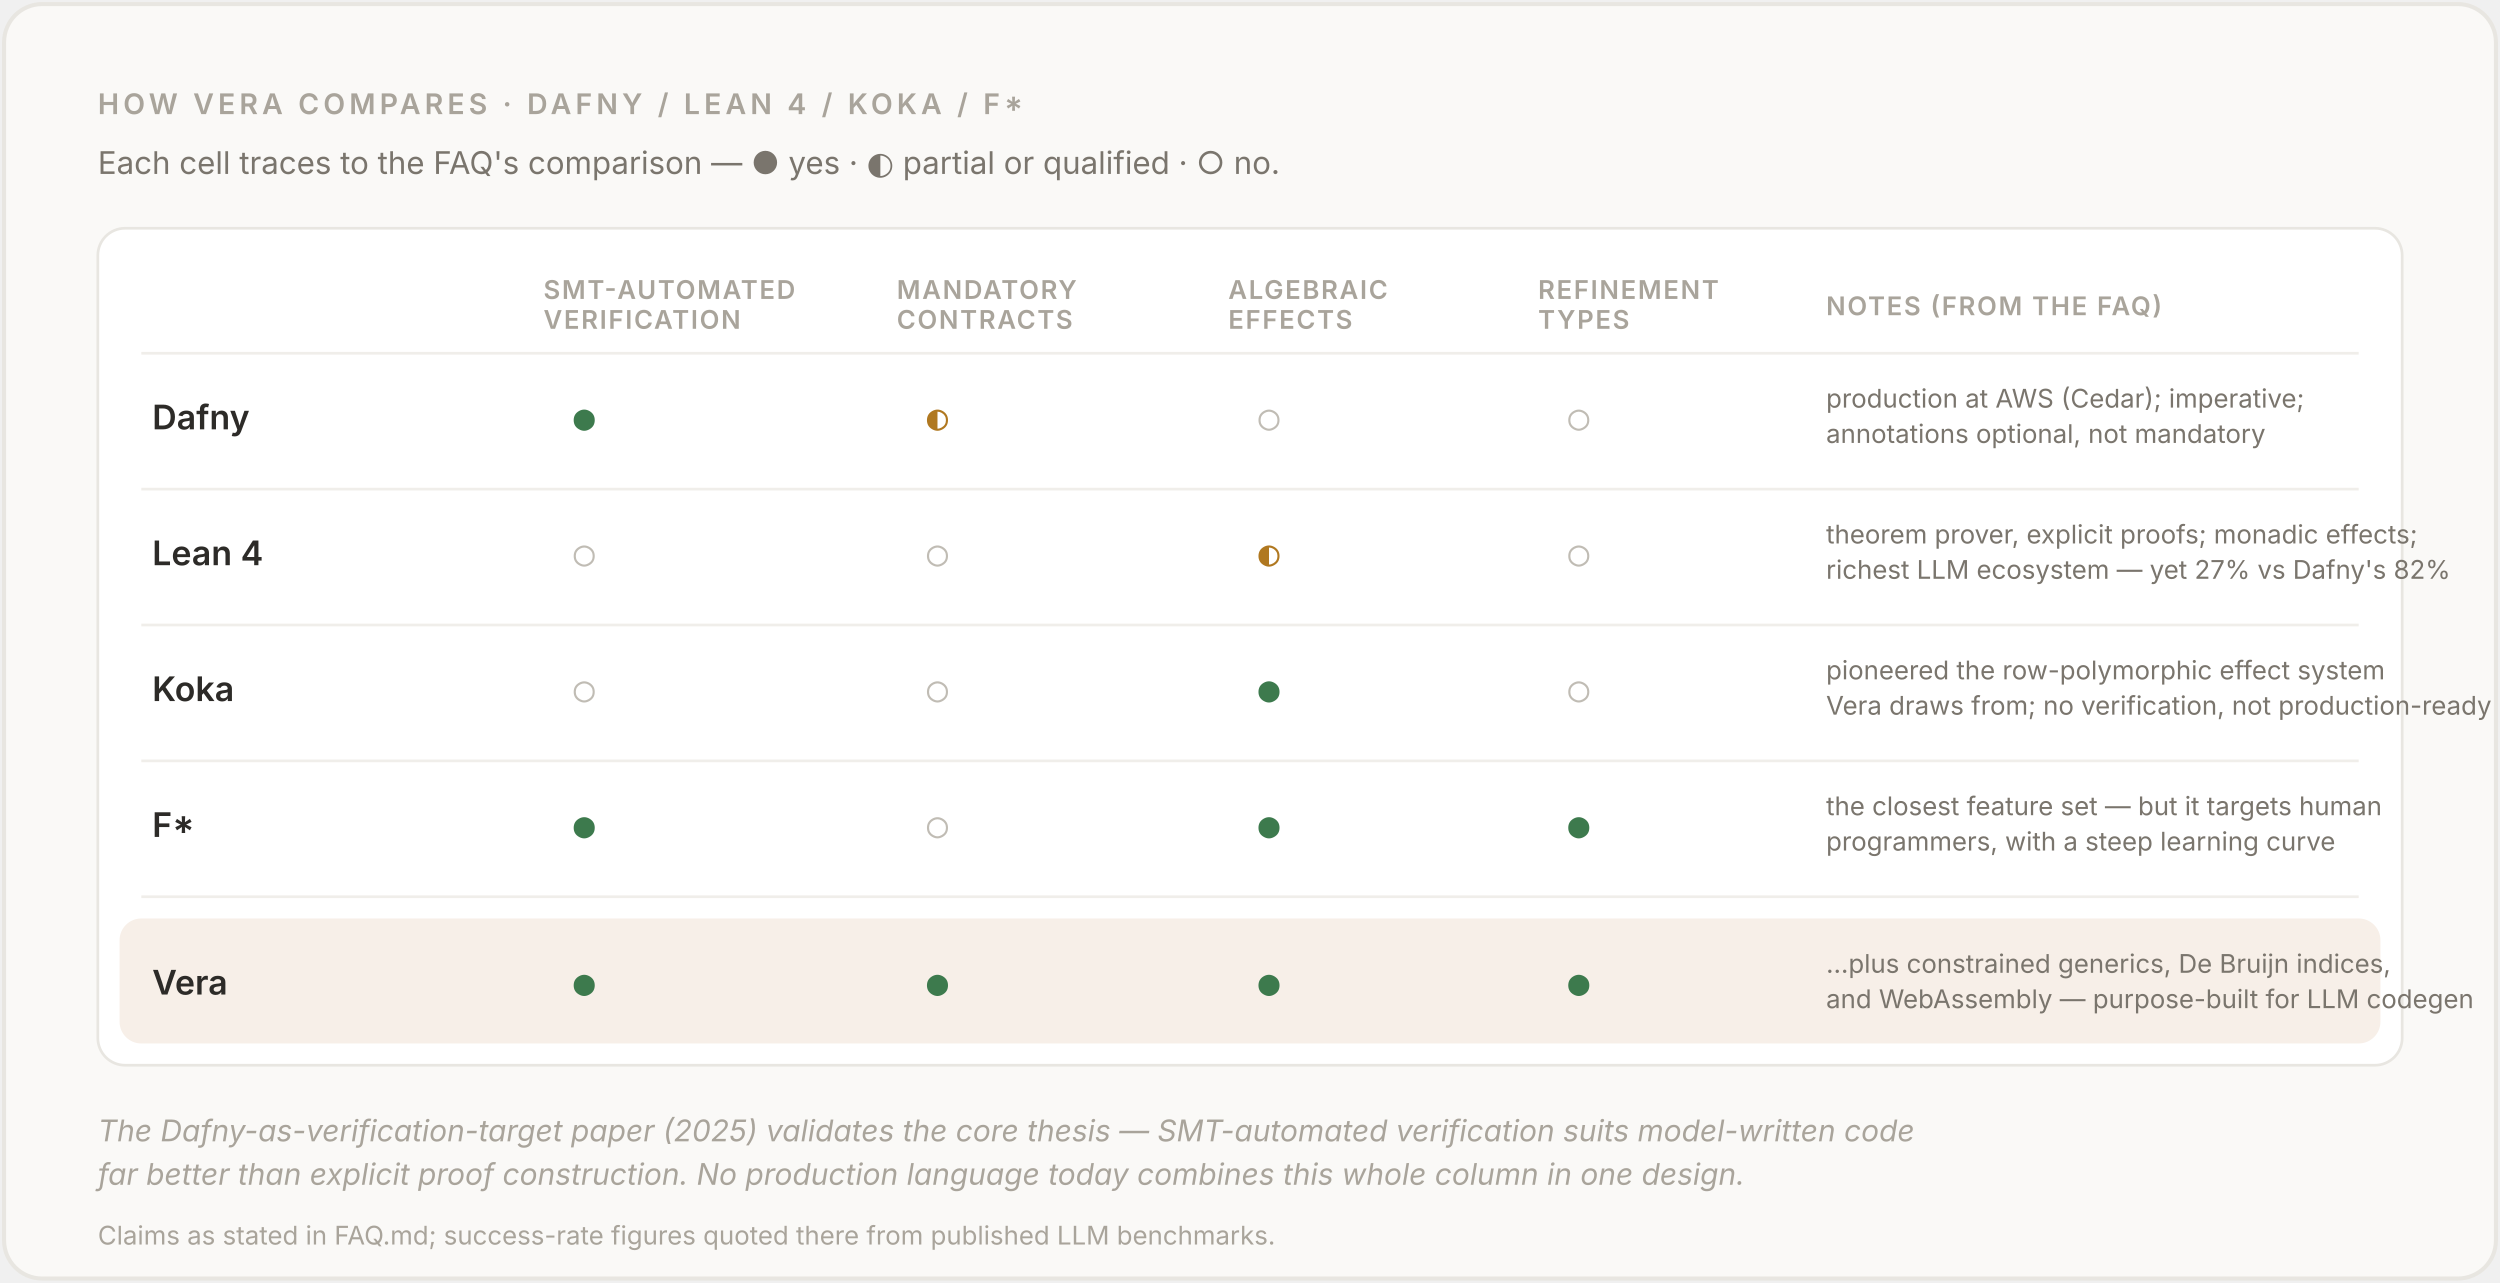
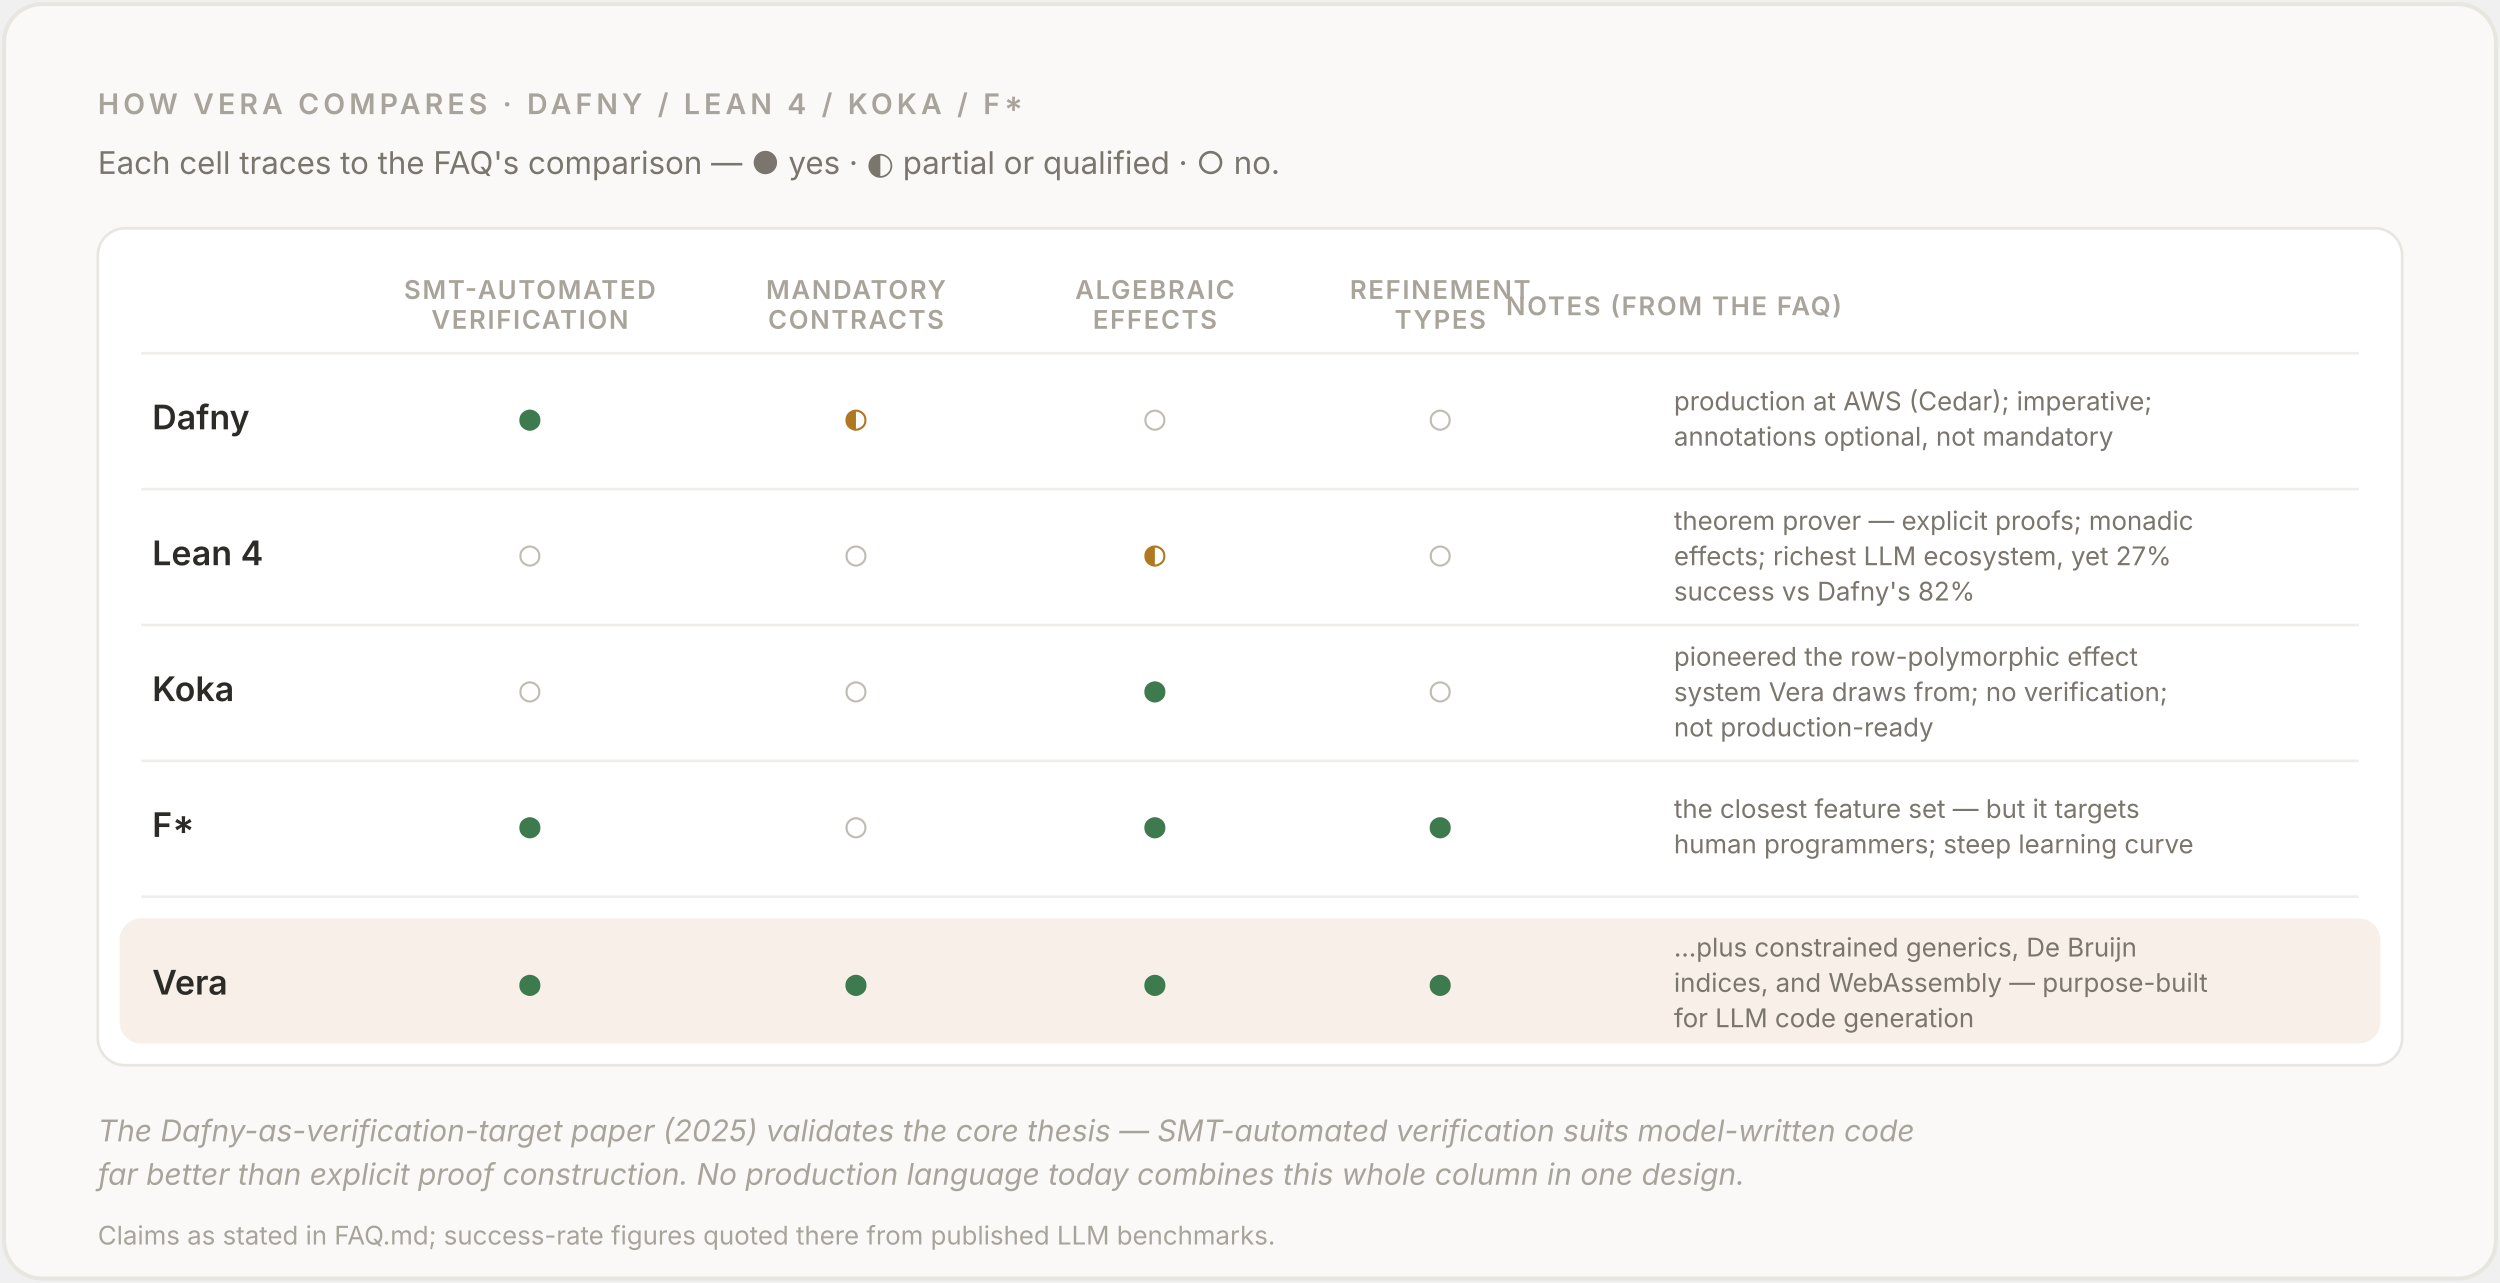
<svg xmlns="http://www.w3.org/2000/svg" width="920" height="472" viewBox="0 0 920 472" role="img" aria-labelledby="title">
  <defs>
    <style>
      .f  { font-family: -apple-system, BlinkMacSystemFont, 'Segoe UI', system-ui, sans-serif; }
      .m  { font-family: 'SF Mono', Menlo, Monaco, Consolas, monospace; }
      .micro { font-size: 10.5px; font-weight: 600; letter-spacing: 1.5px; fill: #a9a49b; }
      .sub { font-size: 11.5px; fill: #7a756d; }
      .card { fill: #ffffff; stroke: #e8e6e1; stroke-width: 1; }
      .rowline { stroke: #f0eeea; stroke-width: 1; }
      .lang { font-size: 12.5px; font-weight: 600; fill: #2d2b28; }
-       .col { font-size: 9.5px; font-weight: 600; letter-spacing: 0.6px; fill: #a9a49b; }
+       .col { font-size: 9.5px; font-weight: 600; letter-spacing: 0.6px; fill: #a9a49b; text-anchor: middle; }
      .cell { font-size: 13px; text-anchor: middle; }
      .note { font-size: 9.5px; fill: #7a756d; }
      .footi { font-size: 11px; font-style: italic; fill: #a9a49b; }
      .yes { fill: #3d7a4d; } .part { fill: #b07820; } .no { fill: #c0bcb4; }
    </style>
  </defs>
  <rect x="1.5" y="1.5" width="917" height="469" rx="14" fill="#faf9f7" stroke="#e8e6e1" stroke-width="1.5" />
  <text class="f micro" x="36" y="42">HOW VERA COMPARES · DAFNY / LEAN 4 / KOKA / F*</text>
  <text class="f sub" x="36" y="64">Each cell traces to the FAQ's comparison — ● yes · ◐ partial or qualified · ○ no.</text>
  <rect class="card" x="36" y="84" width="848" height="308" rx="10" />
-   <text class="f col" x="200" y="110">SMT-AUTOMATED</text>
-   <text class="f col" x="200" y="121">VERIFICATION</text>
-   <text class="f col" x="330" y="110">MANDATORY</text>
-   <text class="f col" x="330" y="121">CONTRACTS</text>
-   <text class="f col" x="452" y="110">ALGEBRAIC</text>
-   <text class="f col" x="452" y="121">EFFECTS</text>
-   <text class="f col" x="566" y="110">REFINEMENT</text>
-   <text class="f col" x="566" y="121">TYPES</text>
-   <text class="f col" x="672" y="116">NOTES (FROM THE FAQ)</text>
+   <text class="f col" x="195" y="110">SMT-AUTOMATED</text>
+   <text class="f col" x="195" y="121">VERIFICATION</text>
+   <text class="f col" x="315" y="110">MANDATORY</text>
+   <text class="f col" x="315" y="121">CONTRACTS</text>
+   <text class="f col" x="425" y="110">ALGEBRAIC</text>
+   <text class="f col" x="425" y="121">EFFECTS</text>
+   <text class="f col" x="530" y="110">REFINEMENT</text>
+   <text class="f col" x="530" y="121">TYPES</text>
+   <text class="f col" x="616" y="116" text-anchor="start">NOTES (FROM THE FAQ)</text>
  <line class="rowline" x1="52" y1="130" x2="868" y2="130" />
  <text class="f lang" x="56" y="158">Dafny</text>
-   <text class="m cell yes" x="215" y="158">●</text>
-   <text class="m cell part" x="345" y="158">◐</text>
-   <text class="m cell no" x="467" y="158">○</text>
-   <text class="m cell no" x="581" y="158">○</text>
-   <text class="f note" x="672" y="150">production at AWS (Cedar); imperative;</text>
-   <text class="f note" x="672" y="163">annotations optional, not mandatory</text>
+   <text class="m cell yes" x="195" y="158">●</text>
+   <text class="m cell part" x="315" y="158">◐</text>
+   <text class="m cell no" x="425" y="158">○</text>
+   <text class="m cell no" x="530" y="158">○</text>
+   <text class="f note" x="616" y="151">production at AWS (Cedar); imperative;</text>
+   <text class="f note" x="616" y="164">annotations optional, not mandatory</text>
  <line class="rowline" x1="52" y1="180" x2="868" y2="180" />
  <text class="f lang" x="56" y="208">Lean 4</text>
-   <text class="m cell no" x="215" y="208">○</text>
-   <text class="m cell no" x="345" y="208">○</text>
-   <text class="m cell part" x="467" y="208">◐</text>
-   <text class="m cell no" x="581" y="208">○</text>
-   <text class="f note" x="672" y="200">theorem prover, explicit proofs; monadic effects;</text>
-   <text class="f note" x="672" y="213">richest LLM ecosystem — yet 27% vs Dafny's 82%</text>
+   <text class="m cell no" x="195" y="208">○</text>
+   <text class="m cell no" x="315" y="208">○</text>
+   <text class="m cell part" x="425" y="208">◐</text>
+   <text class="m cell no" x="530" y="208">○</text>
+   <text class="f note" x="616" y="195">theorem prover — explicit proofs; monadic</text>
+   <text class="f note" x="616" y="208">effects; richest LLM ecosystem, yet 27%</text>
+   <text class="f note" x="616" y="221">success vs Dafny's 82%</text>
  <line class="rowline" x1="52" y1="230" x2="868" y2="230" />
  <text class="f lang" x="56" y="258">Koka</text>
-   <text class="m cell no" x="215" y="258">○</text>
-   <text class="m cell no" x="345" y="258">○</text>
-   <text class="m cell yes" x="467" y="258">●</text>
-   <text class="m cell no" x="581" y="258">○</text>
-   <text class="f note" x="672" y="250">pioneered the row-polymorphic effect system</text>
-   <text class="f note" x="672" y="263">Vera draws from; no verification, not production-ready</text>
+   <text class="m cell no" x="195" y="258">○</text>
+   <text class="m cell no" x="315" y="258">○</text>
+   <text class="m cell yes" x="425" y="258">●</text>
+   <text class="m cell no" x="530" y="258">○</text>
+   <text class="f note" x="616" y="245">pioneered the row-polymorphic effect</text>
+   <text class="f note" x="616" y="258">system Vera draws from; no verification;</text>
+   <text class="f note" x="616" y="271">not production-ready</text>
  <line class="rowline" x1="52" y1="280" x2="868" y2="280" />
  <text class="f lang" x="56" y="308">F*</text>
-   <text class="m cell yes" x="215" y="308">●</text>
-   <text class="m cell no" x="345" y="308">○</text>
-   <text class="m cell yes" x="467" y="308">●</text>
-   <text class="m cell yes" x="581" y="308">●</text>
-   <text class="f note" x="672" y="300">the closest feature set — but it targets human</text>
-   <text class="f note" x="672" y="313">programmers, with a steep learning curve</text>
+   <text class="m cell yes" x="195" y="308">●</text>
+   <text class="m cell no" x="315" y="308">○</text>
+   <text class="m cell yes" x="425" y="308">●</text>
+   <text class="m cell yes" x="530" y="308">●</text>
+   <text class="f note" x="616" y="301">the closest feature set — but it targets</text>
+   <text class="f note" x="616" y="314">human programmers; steep learning curve</text>
  <line class="rowline" x1="52" y1="330" x2="868" y2="330" />
  <rect x="44" y="338" width="832" height="46" rx="8" fill="#f7efe8" />
  <text class="f lang" x="56" y="366">Vera</text>
-   <text class="m cell yes" x="215" y="366">●</text>
-   <text class="m cell yes" x="345" y="366">●</text>
-   <text class="m cell yes" x="467" y="366">●</text>
-   <text class="m cell yes" x="581" y="366">●</text>
-   <text class="f note" x="672" y="358">…plus constrained generics, De Bruijn indices,</text>
-   <text class="f note" x="672" y="371">and WebAssembly — purpose-built for LLM codegen</text>
+   <text class="m cell yes" x="195" y="366">●</text>
+   <text class="m cell yes" x="315" y="366">●</text>
+   <text class="m cell yes" x="425" y="366">●</text>
+   <text class="m cell yes" x="530" y="366">●</text>
+   <text class="f note" x="616" y="352">…plus constrained generics, De Bruijn</text>
+   <text class="f note" x="616" y="365">indices, and WebAssembly — purpose-built</text>
+   <text class="f note" x="616" y="378">for LLM code generation</text>
  <text class="f footi" x="36" y="420">The Dafny-as-verification-target paper (2025) validates the core thesis — SMT-automated verification suits model-written code</text>
  <text class="f footi" x="36" y="436">far better than explicit proof construction. No production language today combines this whole column in one design.</text>
  <text class="f" x="36" y="458" font-size="9.5px" fill="#a9a49b">Claims as stated in FAQ.md; success-rate figures quoted there from published LLM benchmarks.</text>
</svg>
